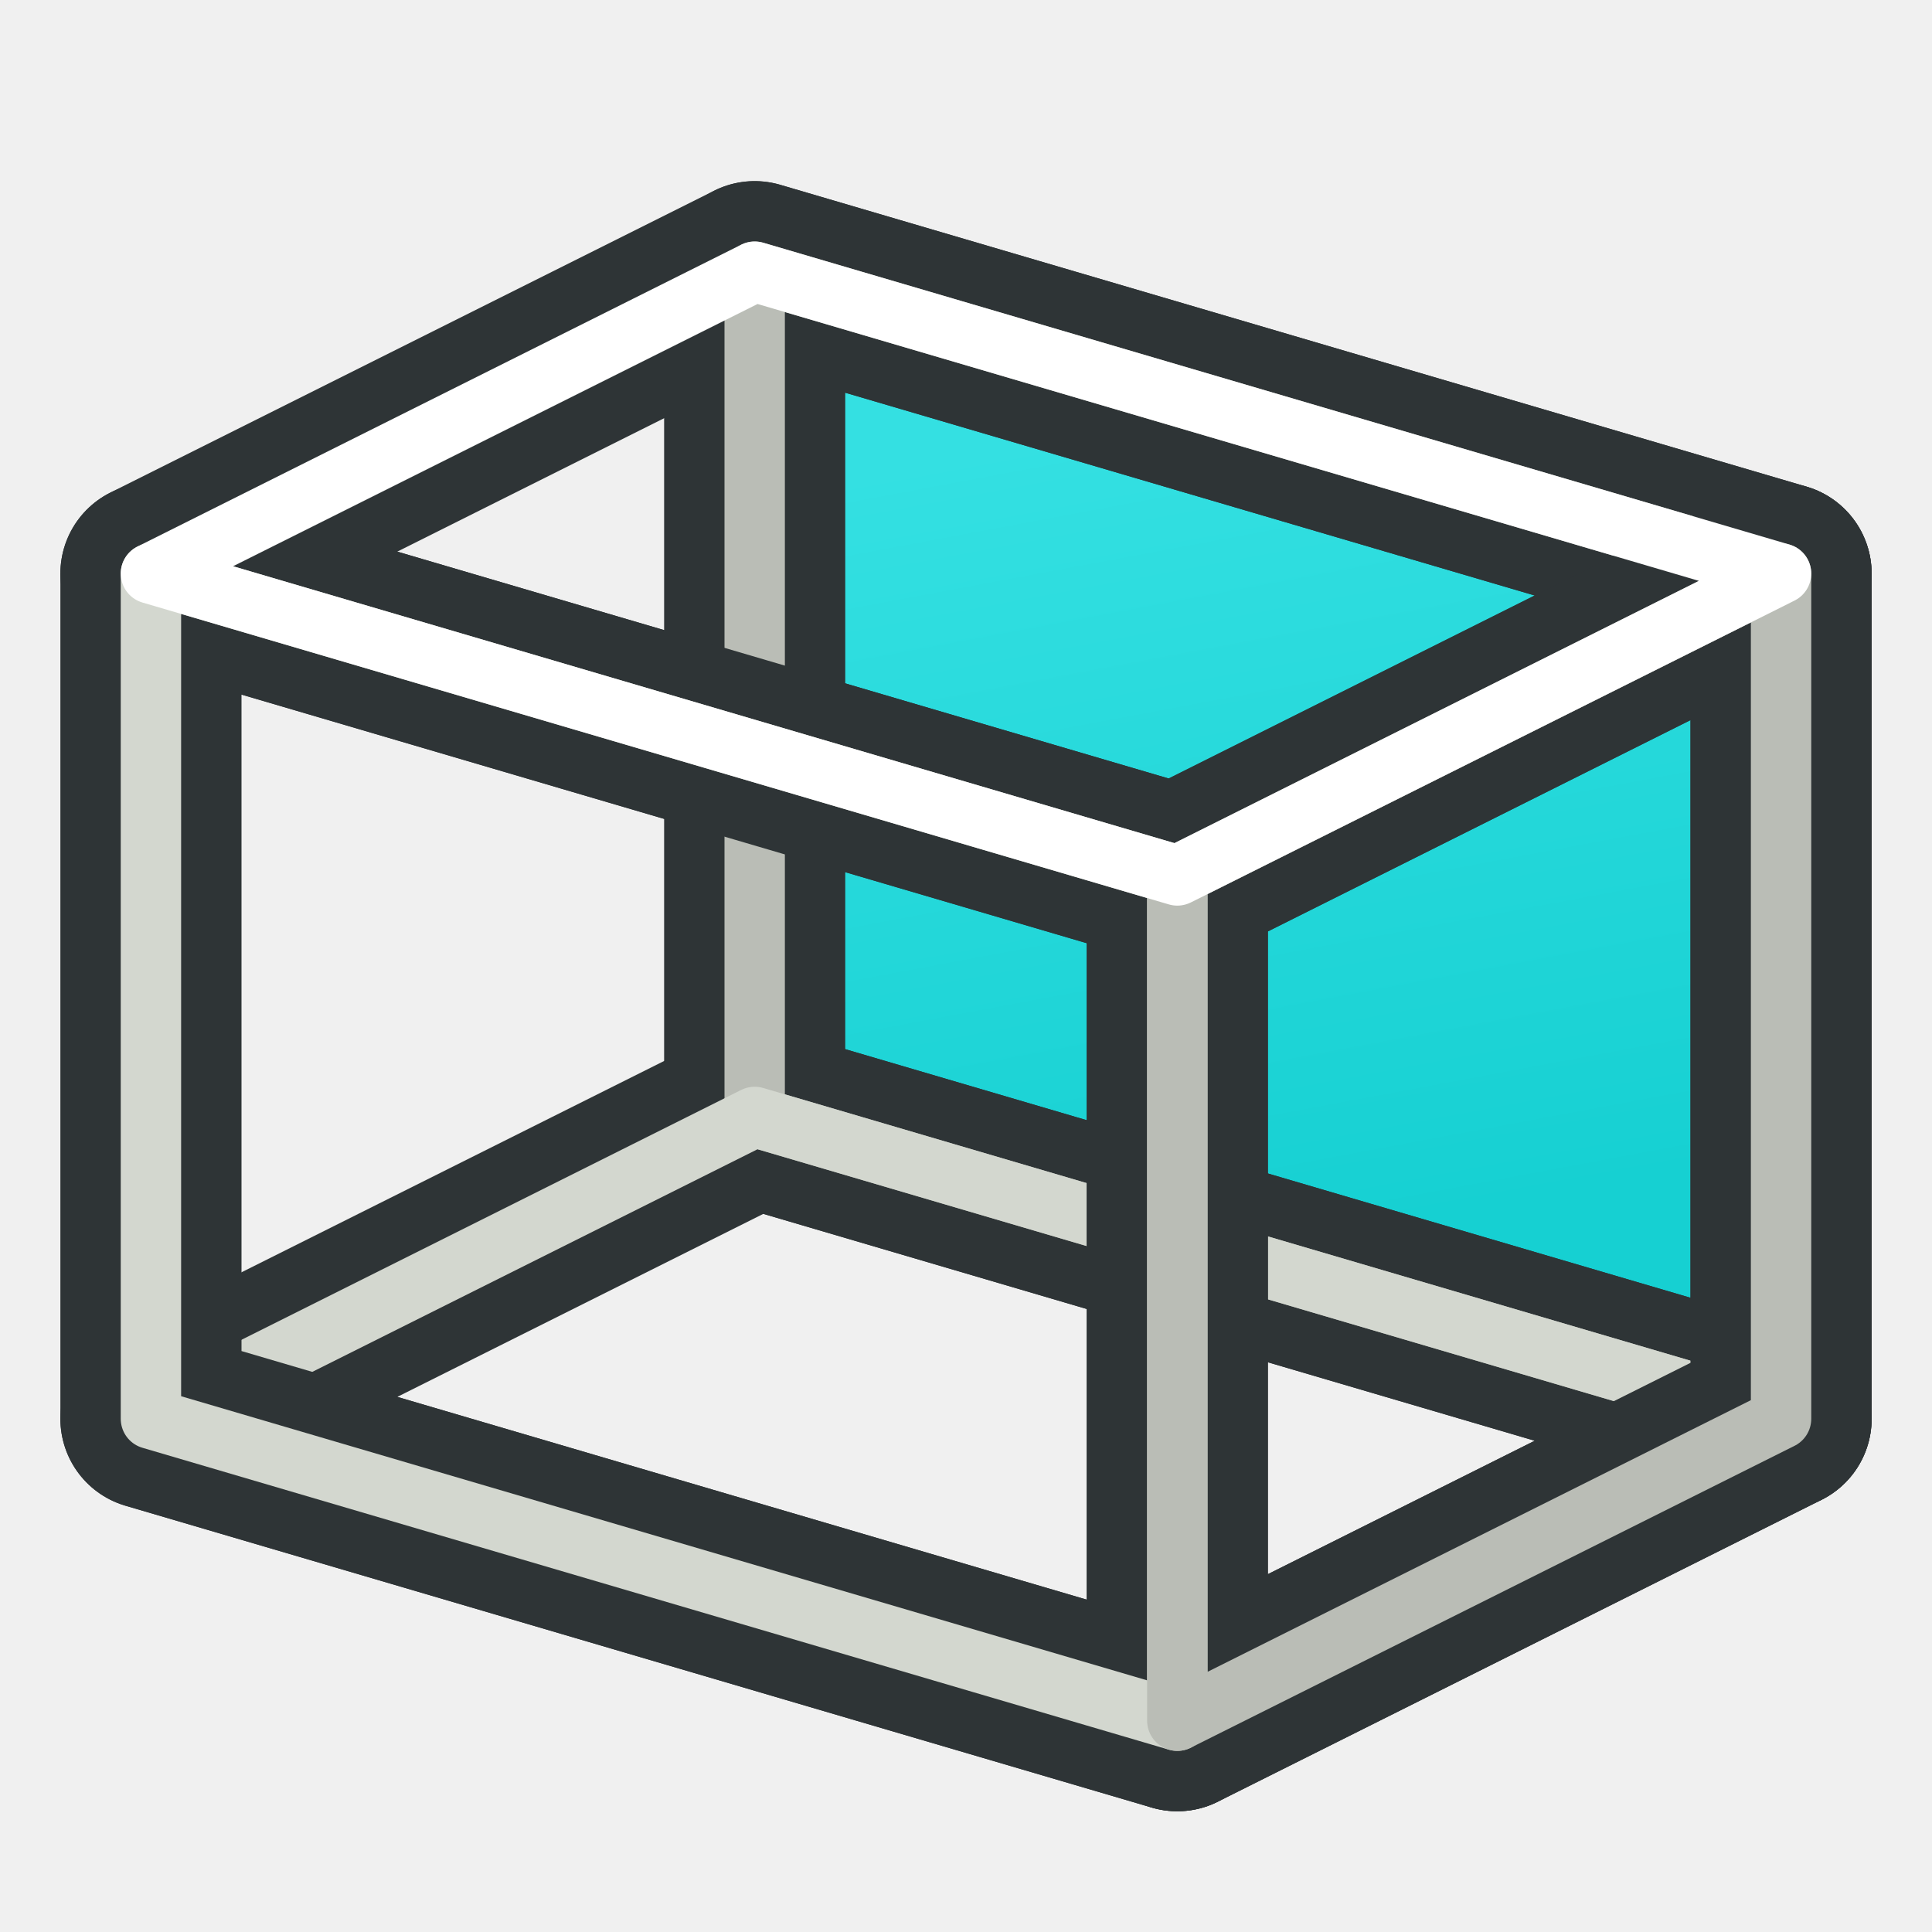
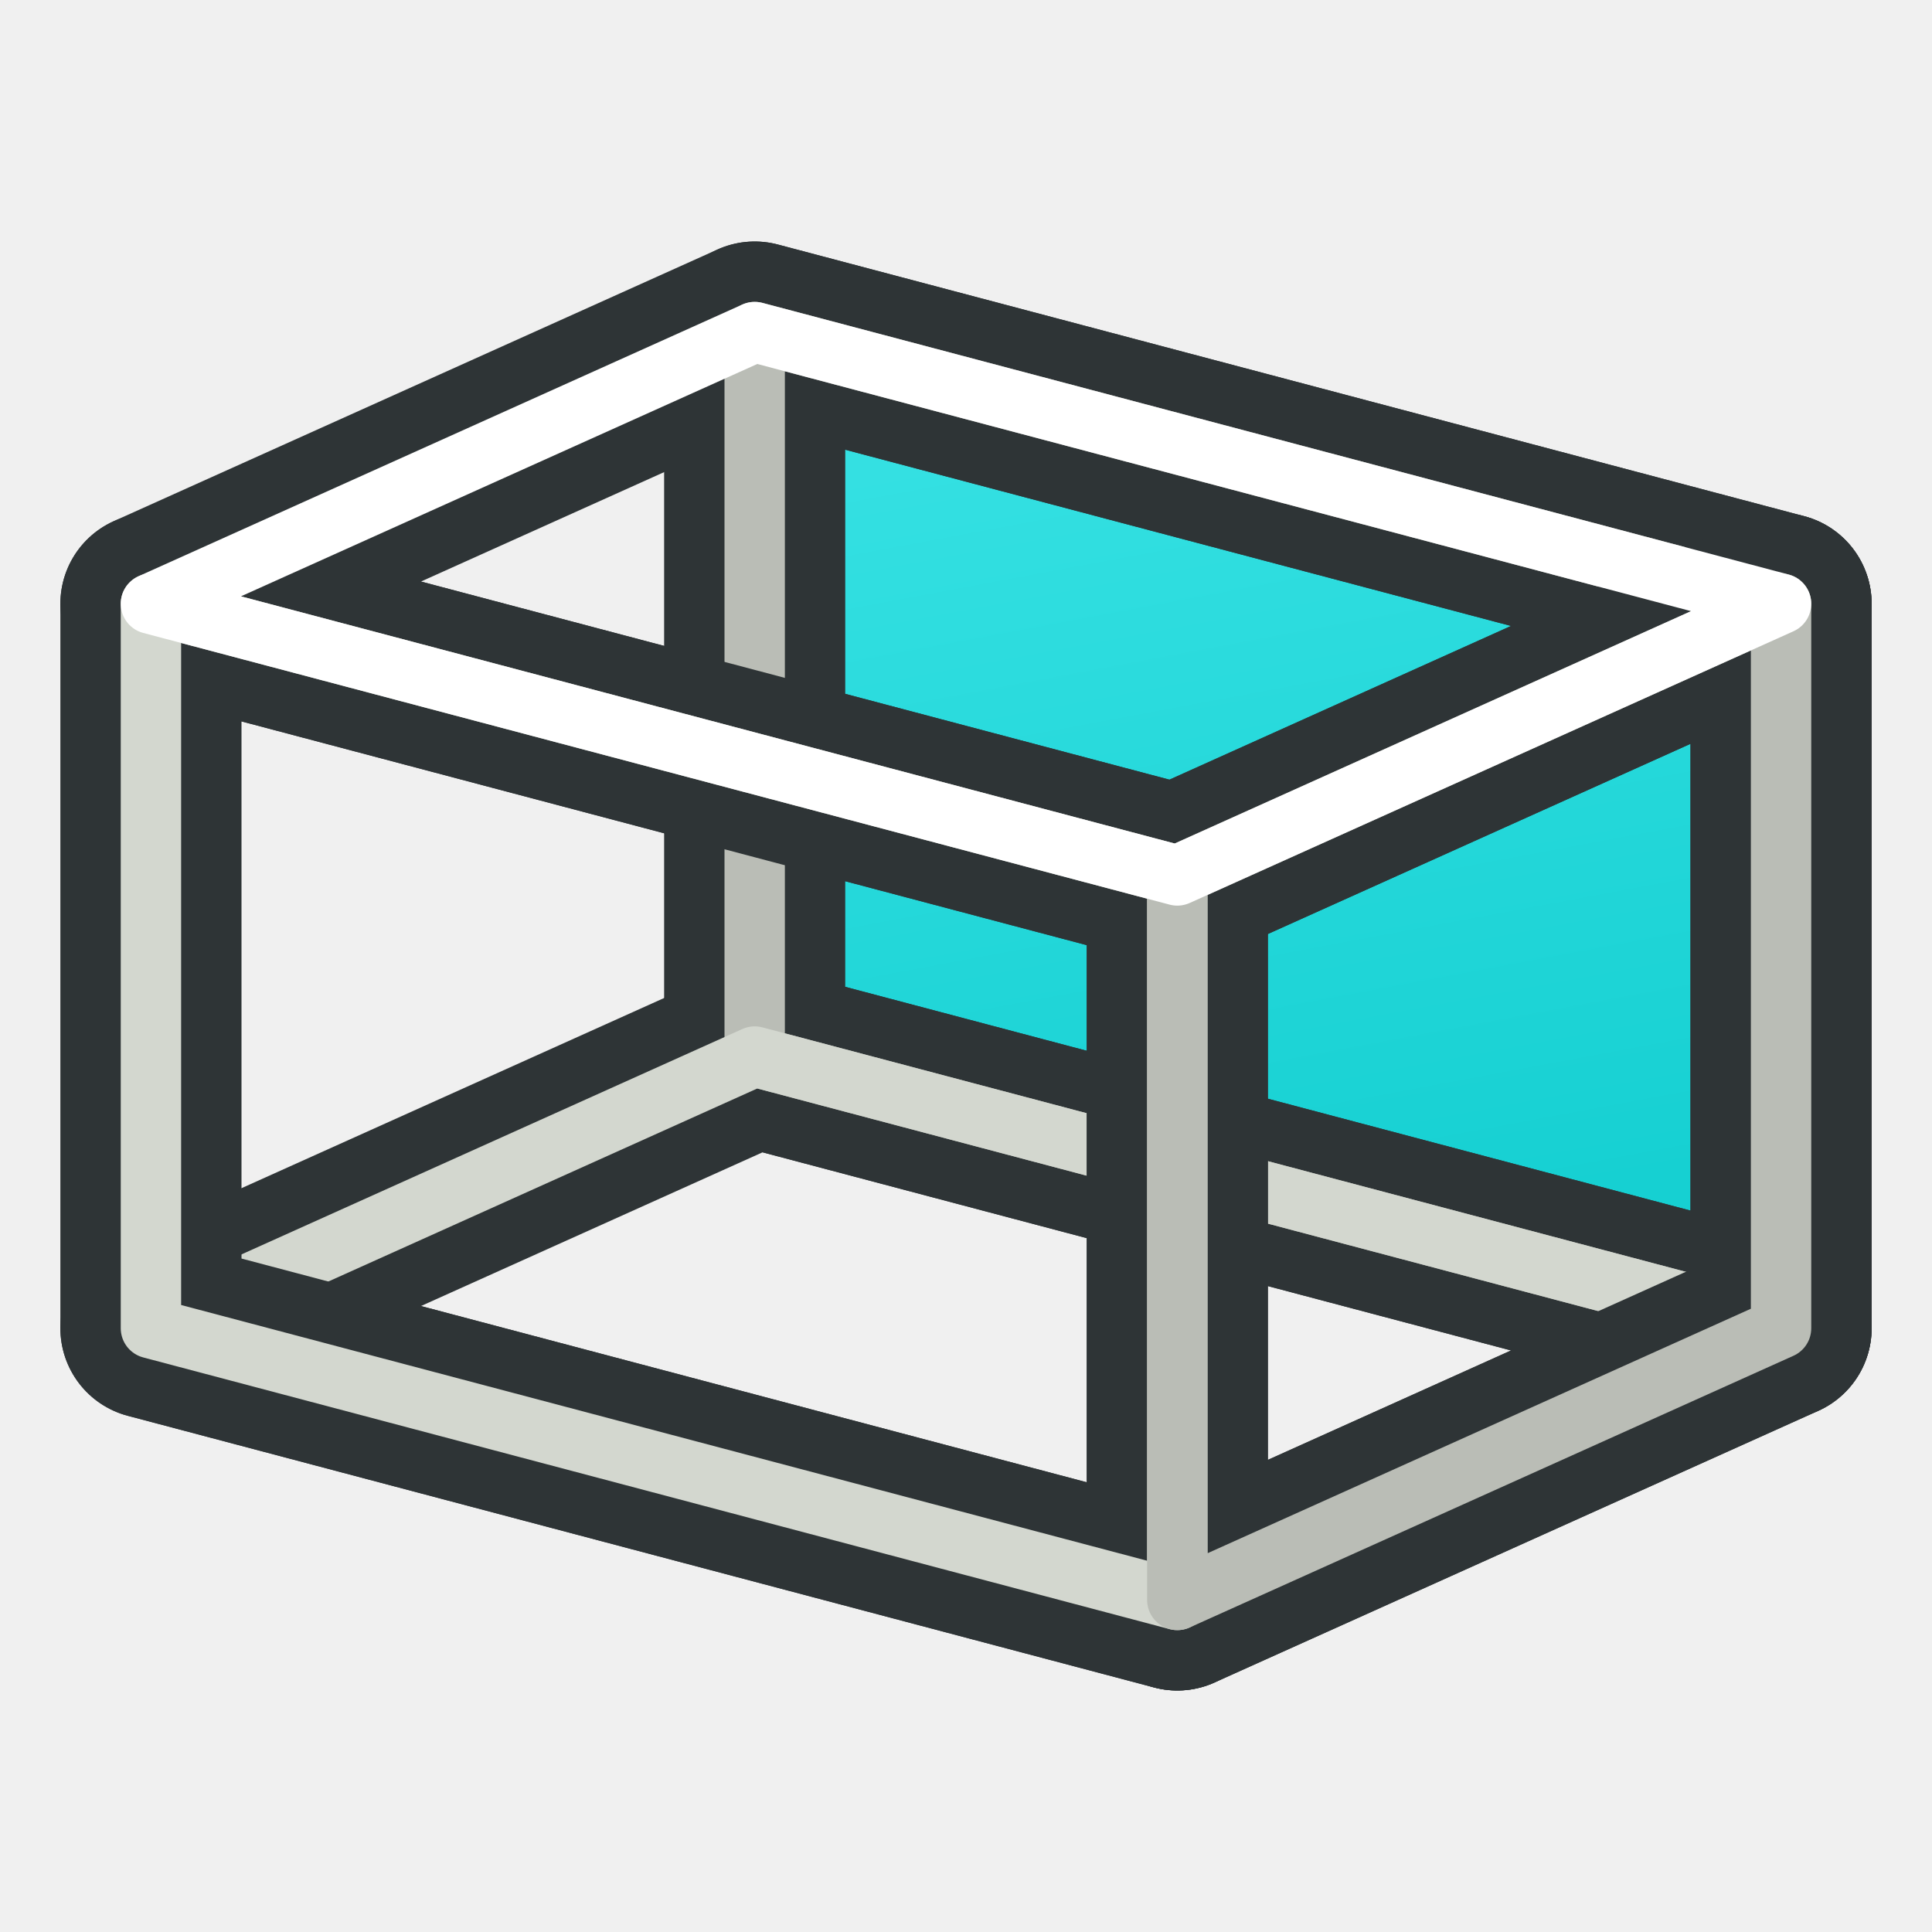
<svg xmlns="http://www.w3.org/2000/svg" xmlns:xlink="http://www.w3.org/1999/xlink" width="64px" height="64px" id="svg2860" version="1.1">
  <defs id="defs2862">
    <linearGradient id="linearGradient3906">
      <stop style="stop-color:#888a85;stop-opacity:1" offset="0" id="stop3908" />
      <stop style="stop-color:#babdb6;stop-opacity:1" offset="1" id="stop3910" />
    </linearGradient>
    <linearGradient id="linearGradient3866">
      <stop id="stop3868" offset="0" style="stop-color:#2e3436;stop-opacity:1" />
      <stop id="stop3870" offset="1" style="stop-color:#555753;stop-opacity:1" />
    </linearGradient>
    <linearGradient id="linearGradient3790">
      <stop style="stop-color:#16d0d2;stop-opacity:1" offset="0" id="stop3792" />
      <stop style="stop-color:#34e0e2;stop-opacity:1" offset="1" id="stop3794" />
    </linearGradient>
    <linearGradient id="linearGradient3377">
      <stop id="stop3379" offset="0" style="stop-color:#faff2b;stop-opacity:1;" />
      <stop id="stop3381" offset="1" style="stop-color:#ffaa00;stop-opacity:1;" />
    </linearGradient>
-     <linearGradient xlink:href="#linearGradient3790" id="linearGradient3796" x1="24.12" y1="49.955" x2="19.481" y2="24.77" gradientUnits="userSpaceOnUse" gradientTransform="matrix(1.069054,0,0,1.082964,18.48742,-13.14726)" />
+     <linearGradient xlink:href="#linearGradient3790" id="linearGradient3796" x1="24.12" y1="49.955" x2="19.481" y2="24.77" gradientUnits="userSpaceOnUse" gradientTransform="matrix(1.076355,0,0,1.22758,18.3951,-18.17611)" />
    <linearGradient xlink:href="#linearGradient3790-4" id="linearGradient3796-7" x1="26.193" y1="51.39" x2="17.09" y2="23.813" gradientUnits="userSpaceOnUse" />
    <linearGradient id="linearGradient3790-4">
      <stop style="stop-color:#888a85;stop-opacity:1" offset="0" id="stop3792-0" />
      <stop style="stop-color:#d3d7cf;stop-opacity:0;" offset="1" id="stop3794-9" />
    </linearGradient>
    <linearGradient gradientTransform="translate(-20.64508,6.552926)" y2="23.813" x2="17.09" y1="51.39" x1="26.193" gradientUnits="userSpaceOnUse" id="linearGradient3813" xlink:href="#linearGradient3790-4" />
    <linearGradient xlink:href="#linearGradient3790-8" id="linearGradient3796-8" x1="26.193" y1="51.39" x2="17.09" y2="23.813" gradientUnits="userSpaceOnUse" />
    <linearGradient id="linearGradient3790-8">
      <stop style="stop-color:#888a85;stop-opacity:1" offset="0" id="stop3792-2" />
      <stop style="stop-color:#d3d7cf;stop-opacity:1" offset="1" id="stop3794-4" />
    </linearGradient>
    <linearGradient gradientTransform="translate(-5.665902,2.234405)" y2="26.84" x2="49.716" y1="47.701" x1="56.318" gradientUnits="userSpaceOnUse" id="linearGradient3847" xlink:href="#linearGradient3866" />
    <linearGradient gradientTransform="translate(-4.625157,0.5753425)" y2="28.434" x2="46.847" y1="49.136" x1="57.753" gradientUnits="userSpaceOnUse" id="linearGradient3847-5" xlink:href="#linearGradient3866-1" />
    <linearGradient id="linearGradient3866-1">
      <stop id="stop3868-7" offset="0" style="stop-color:#2e3436;stop-opacity:1" />
      <stop id="stop3870-1" offset="1" style="stop-color:#888a85;stop-opacity:1" />
    </linearGradient>
    <linearGradient y2="25.259" x2="116.016" y1="40.729" x1="118.498" gradientTransform="translate(-87.61145,-12.93672)" gradientUnits="userSpaceOnUse" id="linearGradient3887" xlink:href="#linearGradient3906" />
  </defs>
-   <g id="layer1">
-     <path style="fill:url(#linearGradient3796);fill-opacity:1;stroke:none" d="m 26.001,10.342 -0.008,25.891 32.019,9.435 3e-6,-25.954 z" id="path3002-1" />
-     <path style="fill:none;stroke:#2e3436;stroke-width:6;stroke-linecap:butt;stroke-linejoin:round;stroke-opacity:1" d="m 25,9 0,28 34,10 0,-28 z" id="path3002-5" />
-     <path style="fill:none;stroke:#2e3436;stroke-width:6;stroke-linecap:butt;stroke-linejoin:round;stroke-opacity:1" d="M 39,29 5,19 25,9 59,19 z" id="path3000" />
-     <path style="fill:none;stroke:#2e3436;stroke-width:6;stroke-linecap:butt;stroke-linejoin:round;stroke-opacity:1" d="M 39,57 5,47 25,37 59,47 z" id="path3000-5" />
-     <path style="fill:none;stroke:#babdb6;stroke-width:2;stroke-linecap:butt;stroke-linejoin:round;stroke-opacity:1" d="m 25,9 0,28 34,10 0,-28 z" id="path3002-7-3" />
-     <path style="fill:none;stroke:#d3d7cf;stroke-width:2;stroke-linecap:butt;stroke-linejoin:round;stroke-opacity:1" d="M 39,57 5,47 25,37 59,47 z" id="path3000-6-6" />
-     <path style="fill:none;stroke:#2e3436;stroke-width:6;stroke-linecap:butt;stroke-linejoin:round;stroke-opacity:1" d="M 39,29 59,19 59,47 39,57 z" id="path2998" />
-     <path style="fill:none;stroke:#2e3436;stroke-width:6;stroke-linecap:butt;stroke-linejoin:round;stroke-opacity:1" d="M 5,19 5,47 39,57 39,29 z" id="path3002" />
-     <path style="fill:none;stroke:#d3d7cf;stroke-width:2;stroke-linecap:butt;stroke-linejoin:round;stroke-opacity:1" d="M 5,19 5,47 39,57 39,29 z" id="path3002-7" />
-     <path style="fill:none;stroke:#babdb6;stroke-width:2;stroke-linecap:butt;stroke-linejoin:round;stroke-opacity:1" d="M 39,29 59,19 59,47 39,57 z" id="path2998-3" />
-     <path style="fill:none;stroke:#ffffff;stroke-width:2;stroke-linecap:butt;stroke-linejoin:round;stroke-opacity:1" d="M 39,29 5,19 25,9 59,19 z" id="path3000-6" />
+   <g id="layer2" style="display:inline">
+     <path style="stroke-width:1.068;display:inline;fill:url(#linearGradient3796);fill-opacity:1;stroke:none" d="m 26.001,10.342 -0.008,25.891 32.019,9.435 3e-6,-25.954 z" id="path3002-1" transform="matrix(0.993217,0,0,0.8821939,0.217091,2.887596)" />
+     <path style="display:inline;opacity:1;fill:none;stroke:#2e3436;stroke-width:6;stroke-linecap:round;stroke-linejoin:round;stroke-dashoffset:1" d="M 25,35 V 11 l 34,9 v 24 z" id="path1" />
+     <path style="display:inline;opacity:1;fill:none;stroke:#2e3436;stroke-width:6;stroke-linecap:round;stroke-linejoin:round;stroke-dashoffset:1" d="m 5,20 20,-9 34,9 -20,9 z" id="path2" />
+     <path style="display:inline;opacity:1;fill:none;stroke:#2e3436;stroke-width:6;stroke-linecap:round;stroke-linejoin:round;stroke-dashoffset:1" d="m 5,44 20,-9 34,9 -20,9 z" id="path3" />
+     <path style="display:inline;opacity:1;fill:none;stroke:#babdb6;stroke-width:2;stroke-linecap:round;stroke-linejoin:round;stroke-dasharray:none;stroke-dashoffset:1" d="M 25,35 V 11 l 34,9 v 24 z" id="path6" />
+     <path style="display:inline;opacity:1;fill:none;stroke:#d3d7cf;stroke-width:2;stroke-linecap:round;stroke-linejoin:round;stroke-dasharray:none;stroke-dashoffset:1" d="m 5,44 20,-9 34,9 -20,9 z" id="path8" />
+     <path style="display:inline;opacity:1;fill:none;stroke:#2e3436;stroke-width:6;stroke-linecap:round;stroke-linejoin:round;stroke-dashoffset:1" d="M 59,44 V 20 L 39,29 v 24 z" id="path4" />
+     <path style="display:inline;opacity:1;fill:none;stroke:#2e3436;stroke-width:6;stroke-linecap:round;stroke-linejoin:round;stroke-dashoffset:1" d="m 5,44 v -24 l 34,9 V 53 Z" id="path5" />
+     <path style="display:inline;opacity:1;fill:none;stroke:#d3d7cf;stroke-width:2;stroke-linecap:round;stroke-linejoin:round;stroke-dasharray:none;stroke-dashoffset:1" d="m 5,44 v -24 l 34,9 V 53 Z" id="path10" />
+     <path style="display:inline;opacity:1;fill:none;stroke:#babdb6;stroke-width:2;stroke-linecap:round;stroke-linejoin:round;stroke-dasharray:none;stroke-dashoffset:1" d="M 59,44 V 20 L 39,29 v 24 z" id="path9" />
+     <path style="display:inline;opacity:1;fill:none;stroke:#ffffff;stroke-width:2;stroke-linecap:round;stroke-linejoin:round;stroke-dasharray:none;stroke-dashoffset:1" d="m 5,20 20,-9 34,9 -20,9 z" id="path7" />
  </g>
</svg>
